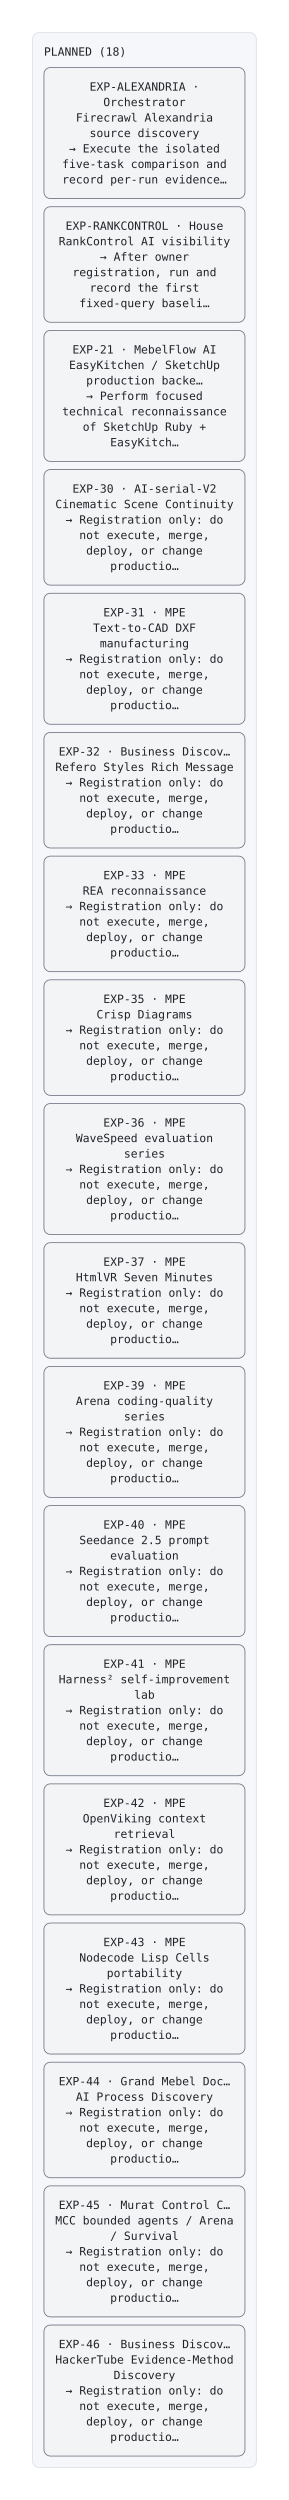
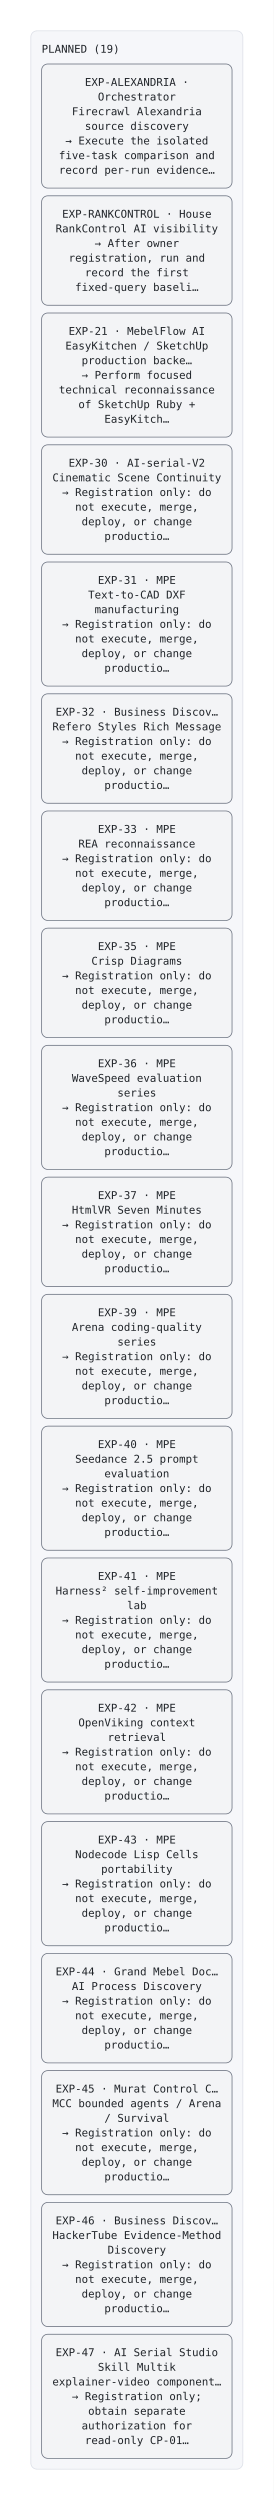
- <svg xmlns="http://www.w3.org/2000/svg" width="355" height="3072" viewBox="0 0 355 3072" font-family="'DejaVu Sans Mono', 'Menlo', 'Consolas', 'Liberation Mono', 'Courier New', monospace" font-size="14px">
+ <svg xmlns="http://www.w3.org/2000/svg" width="355" height="3243" viewBox="0 0 355 3243" font-family="'DejaVu Sans Mono', 'Menlo', 'Consolas', 'Liberation Mono', 'Courier New', monospace" font-size="14px">
  <defs>
  </defs>
-   <rect x="0" y="0" width="355" height="3072" fill="#ffffff" />
-   <path d="M48 40 H307 a8 8 0 0 1 8 8 V3024 a8 8 0 0 1 -8 8 H48 a8 8 0 0 1 -8 -8 V48 a8 8 0 0 1 8 -8 Z" fill="#f6f7fa" stroke="#dcdfe7" />
-   <text x="54" y="68.4" fill="#1f2328" text-anchor="start">PLANNED (18)</text>
+   <rect x="0" y="0" width="355" height="3243" fill="#ffffff" />
+   <path d="M48 40 H307 a8 8 0 0 1 8 8 V3195 a8 8 0 0 1 -8 8 H48 a8 8 0 0 1 -8 -8 V48 a8 8 0 0 1 8 -8 Z" fill="#f6f7fa" stroke="#dcdfe7" />
+   <text x="54" y="68.4" fill="#1f2328" text-anchor="start">PLANNED (19)</text>
  <path d="M62 83 H293 a8 8 0 0 1 8 8 V236 a8 8 0 0 1 -8 8 H62 a8 8 0 0 1 -8 -8 V91 a8 8 0 0 1 8 -8 Z" fill="#f3f4f6" stroke="#6b7280" />
  <text x="177.5" y="111.4" fill="#1f2328" text-anchor="middle">EXP-ALEXANDRIA ·</text>
  <text x="177.5" y="130.4" fill="#1f2328" text-anchor="middle">Orchestrator</text>
  <text x="177.5" y="149.4" fill="#1f2328" text-anchor="middle">Firecrawl Alexandria</text>
  <text x="177.5" y="168.4" fill="#1f2328" text-anchor="middle">source discovery</text>
  <text x="177.5" y="187.4" fill="#1f2328" text-anchor="middle">→ Execute the isolated</text>
  <text x="177.5" y="206.4" fill="#1f2328" text-anchor="middle">five-task comparison and</text>
  <text x="177.5" y="225.4" fill="#1f2328" text-anchor="middle">record per-run evidence…</text>
  <path d="M62 254 H293 a8 8 0 0 1 8 8 V388 a8 8 0 0 1 -8 8 H62 a8 8 0 0 1 -8 -8 V262 a8 8 0 0 1 8 -8 Z" fill="#f3f4f6" stroke="#6b7280" />
  <text x="177.5" y="282.4" fill="#1f2328" text-anchor="middle">EXP-RANKCONTROL · House</text>
  <text x="177.5" y="301.4" fill="#1f2328" text-anchor="middle">RankControl AI visibility</text>
  <text x="177.5" y="320.4" fill="#1f2328" text-anchor="middle">→ After owner</text>
  <text x="177.5" y="339.4" fill="#1f2328" text-anchor="middle">registration, run and</text>
  <text x="177.5" y="358.4" fill="#1f2328" text-anchor="middle">record the first</text>
  <text x="177.5" y="377.4" fill="#1f2328" text-anchor="middle">fixed-query baseli…</text>
  <path d="M62 406 H293 a8 8 0 0 1 8 8 V559 a8 8 0 0 1 -8 8 H62 a8 8 0 0 1 -8 -8 V414 a8 8 0 0 1 8 -8 Z" fill="#f3f4f6" stroke="#6b7280" />
  <text x="177.5" y="434.4" fill="#1f2328" text-anchor="middle">EXP-21 · MebelFlow AI</text>
  <text x="177.5" y="453.4" fill="#1f2328" text-anchor="middle">EasyKitchen / SketchUp</text>
  <text x="177.5" y="472.4" fill="#1f2328" text-anchor="middle">production backe…</text>
  <text x="177.5" y="491.4" fill="#1f2328" text-anchor="middle">→ Perform focused</text>
  <text x="177.5" y="510.4" fill="#1f2328" text-anchor="middle">technical reconnaissance</text>
  <text x="177.5" y="529.4" fill="#1f2328" text-anchor="middle">of SketchUp Ruby +</text>
  <text x="177.5" y="548.4" fill="#1f2328" text-anchor="middle">EasyKitch…</text>
  <path d="M62 577 H293 a8 8 0 0 1 8 8 V711 a8 8 0 0 1 -8 8 H62 a8 8 0 0 1 -8 -8 V585 a8 8 0 0 1 8 -8 Z" fill="#f3f4f6" stroke="#6b7280" />
  <text x="177.5" y="605.4" fill="#1f2328" text-anchor="middle">EXP-30 · AI-serial-V2</text>
  <text x="177.5" y="624.4" fill="#1f2328" text-anchor="middle">Cinematic Scene Continuity</text>
  <text x="177.5" y="643.4" fill="#1f2328" text-anchor="middle">→ Registration only: do</text>
  <text x="177.5" y="662.4" fill="#1f2328" text-anchor="middle">not execute, merge,</text>
  <text x="177.5" y="681.4" fill="#1f2328" text-anchor="middle">deploy, or change</text>
  <text x="177.5" y="700.4" fill="#1f2328" text-anchor="middle">productio…</text>
  <path d="M62 729 H293 a8 8 0 0 1 8 8 V882 a8 8 0 0 1 -8 8 H62 a8 8 0 0 1 -8 -8 V737 a8 8 0 0 1 8 -8 Z" fill="#f3f4f6" stroke="#6b7280" />
  <text x="177.5" y="757.4" fill="#1f2328" text-anchor="middle">EXP-31 · MPE</text>
  <text x="177.5" y="776.4" fill="#1f2328" text-anchor="middle">Text-to-CAD DXF</text>
  <text x="177.5" y="795.4" fill="#1f2328" text-anchor="middle">manufacturing</text>
  <text x="177.5" y="814.4" fill="#1f2328" text-anchor="middle">→ Registration only: do</text>
  <text x="177.5" y="833.4" fill="#1f2328" text-anchor="middle">not execute, merge,</text>
  <text x="177.5" y="852.4" fill="#1f2328" text-anchor="middle">deploy, or change</text>
  <text x="177.5" y="871.4" fill="#1f2328" text-anchor="middle">productio…</text>
  <path d="M62 900 H293 a8 8 0 0 1 8 8 V1034 a8 8 0 0 1 -8 8 H62 a8 8 0 0 1 -8 -8 V908 a8 8 0 0 1 8 -8 Z" fill="#f3f4f6" stroke="#6b7280" />
  <text x="177.5" y="928.4" fill="#1f2328" text-anchor="middle">EXP-32 · Business Discov…</text>
  <text x="177.5" y="947.4" fill="#1f2328" text-anchor="middle">Refero Styles Rich Message</text>
  <text x="177.5" y="966.4" fill="#1f2328" text-anchor="middle">→ Registration only: do</text>
  <text x="177.5" y="985.4" fill="#1f2328" text-anchor="middle">not execute, merge,</text>
  <text x="177.5" y="1004.4" fill="#1f2328" text-anchor="middle">deploy, or change</text>
  <text x="177.5" y="1023.4" fill="#1f2328" text-anchor="middle">productio…</text>
  <path d="M62 1052 H293 a8 8 0 0 1 8 8 V1186 a8 8 0 0 1 -8 8 H62 a8 8 0 0 1 -8 -8 V1060 a8 8 0 0 1 8 -8 Z" fill="#f3f4f6" stroke="#6b7280" />
  <text x="177.5" y="1080.4" fill="#1f2328" text-anchor="middle">EXP-33 · MPE</text>
  <text x="177.5" y="1099.4" fill="#1f2328" text-anchor="middle">REA reconnaissance</text>
  <text x="177.5" y="1118.4" fill="#1f2328" text-anchor="middle">→ Registration only: do</text>
  <text x="177.5" y="1137.4" fill="#1f2328" text-anchor="middle">not execute, merge,</text>
  <text x="177.5" y="1156.4" fill="#1f2328" text-anchor="middle">deploy, or change</text>
  <text x="177.5" y="1175.4" fill="#1f2328" text-anchor="middle">productio…</text>
  <path d="M62 1204 H293 a8 8 0 0 1 8 8 V1338 a8 8 0 0 1 -8 8 H62 a8 8 0 0 1 -8 -8 V1212 a8 8 0 0 1 8 -8 Z" fill="#f3f4f6" stroke="#6b7280" />
  <text x="177.5" y="1232.4" fill="#1f2328" text-anchor="middle">EXP-35 · MPE</text>
  <text x="177.5" y="1251.4" fill="#1f2328" text-anchor="middle">Crisp Diagrams</text>
  <text x="177.5" y="1270.4" fill="#1f2328" text-anchor="middle">→ Registration only: do</text>
  <text x="177.5" y="1289.4" fill="#1f2328" text-anchor="middle">not execute, merge,</text>
  <text x="177.5" y="1308.4" fill="#1f2328" text-anchor="middle">deploy, or change</text>
  <text x="177.5" y="1327.4" fill="#1f2328" text-anchor="middle">productio…</text>
  <path d="M62 1356 H293 a8 8 0 0 1 8 8 V1509 a8 8 0 0 1 -8 8 H62 a8 8 0 0 1 -8 -8 V1364 a8 8 0 0 1 8 -8 Z" fill="#f3f4f6" stroke="#6b7280" />
  <text x="177.5" y="1384.4" fill="#1f2328" text-anchor="middle">EXP-36 · MPE</text>
  <text x="177.5" y="1403.4" fill="#1f2328" text-anchor="middle">WaveSpeed evaluation</text>
  <text x="177.5" y="1422.4" fill="#1f2328" text-anchor="middle">series</text>
  <text x="177.5" y="1441.4" fill="#1f2328" text-anchor="middle">→ Registration only: do</text>
  <text x="177.5" y="1460.4" fill="#1f2328" text-anchor="middle">not execute, merge,</text>
  <text x="177.5" y="1479.4" fill="#1f2328" text-anchor="middle">deploy, or change</text>
  <text x="177.5" y="1498.4" fill="#1f2328" text-anchor="middle">productio…</text>
  <path d="M62 1527 H293 a8 8 0 0 1 8 8 V1661 a8 8 0 0 1 -8 8 H62 a8 8 0 0 1 -8 -8 V1535 a8 8 0 0 1 8 -8 Z" fill="#f3f4f6" stroke="#6b7280" />
  <text x="177.5" y="1555.4" fill="#1f2328" text-anchor="middle">EXP-37 · MPE</text>
  <text x="177.5" y="1574.4" fill="#1f2328" text-anchor="middle">HtmlVR Seven Minutes</text>
  <text x="177.5" y="1593.4" fill="#1f2328" text-anchor="middle">→ Registration only: do</text>
  <text x="177.5" y="1612.4" fill="#1f2328" text-anchor="middle">not execute, merge,</text>
  <text x="177.5" y="1631.4" fill="#1f2328" text-anchor="middle">deploy, or change</text>
  <text x="177.5" y="1650.4" fill="#1f2328" text-anchor="middle">productio…</text>
  <path d="M62 1679 H293 a8 8 0 0 1 8 8 V1832 a8 8 0 0 1 -8 8 H62 a8 8 0 0 1 -8 -8 V1687 a8 8 0 0 1 8 -8 Z" fill="#f3f4f6" stroke="#6b7280" />
  <text x="177.5" y="1707.4" fill="#1f2328" text-anchor="middle">EXP-39 · MPE</text>
  <text x="177.5" y="1726.4" fill="#1f2328" text-anchor="middle">Arena coding-quality</text>
  <text x="177.5" y="1745.4" fill="#1f2328" text-anchor="middle">series</text>
  <text x="177.5" y="1764.4" fill="#1f2328" text-anchor="middle">→ Registration only: do</text>
  <text x="177.5" y="1783.4" fill="#1f2328" text-anchor="middle">not execute, merge,</text>
  <text x="177.5" y="1802.4" fill="#1f2328" text-anchor="middle">deploy, or change</text>
  <text x="177.5" y="1821.4" fill="#1f2328" text-anchor="middle">productio…</text>
  <path d="M62 1850 H293 a8 8 0 0 1 8 8 V2003 a8 8 0 0 1 -8 8 H62 a8 8 0 0 1 -8 -8 V1858 a8 8 0 0 1 8 -8 Z" fill="#f3f4f6" stroke="#6b7280" />
  <text x="177.5" y="1878.4" fill="#1f2328" text-anchor="middle">EXP-40 · MPE</text>
  <text x="177.5" y="1897.4" fill="#1f2328" text-anchor="middle">Seedance 2.5 prompt</text>
  <text x="177.5" y="1916.4" fill="#1f2328" text-anchor="middle">evaluation</text>
  <text x="177.5" y="1935.4" fill="#1f2328" text-anchor="middle">→ Registration only: do</text>
  <text x="177.5" y="1954.4" fill="#1f2328" text-anchor="middle">not execute, merge,</text>
  <text x="177.5" y="1973.4" fill="#1f2328" text-anchor="middle">deploy, or change</text>
  <text x="177.5" y="1992.4" fill="#1f2328" text-anchor="middle">productio…</text>
  <path d="M62 2021 H293 a8 8 0 0 1 8 8 V2174 a8 8 0 0 1 -8 8 H62 a8 8 0 0 1 -8 -8 V2029 a8 8 0 0 1 8 -8 Z" fill="#f3f4f6" stroke="#6b7280" />
  <text x="177.5" y="2049.4" fill="#1f2328" text-anchor="middle">EXP-41 · MPE</text>
  <text x="177.5" y="2068.4" fill="#1f2328" text-anchor="middle">Harness² self-improvement</text>
  <text x="177.5" y="2087.4" fill="#1f2328" text-anchor="middle">lab</text>
  <text x="177.5" y="2106.4" fill="#1f2328" text-anchor="middle">→ Registration only: do</text>
  <text x="177.5" y="2125.4" fill="#1f2328" text-anchor="middle">not execute, merge,</text>
  <text x="177.5" y="2144.4" fill="#1f2328" text-anchor="middle">deploy, or change</text>
  <text x="177.5" y="2163.4" fill="#1f2328" text-anchor="middle">productio…</text>
  <path d="M62 2192 H293 a8 8 0 0 1 8 8 V2345 a8 8 0 0 1 -8 8 H62 a8 8 0 0 1 -8 -8 V2200 a8 8 0 0 1 8 -8 Z" fill="#f3f4f6" stroke="#6b7280" />
  <text x="177.5" y="2220.4" fill="#1f2328" text-anchor="middle">EXP-42 · MPE</text>
  <text x="177.5" y="2239.4" fill="#1f2328" text-anchor="middle">OpenViking context</text>
  <text x="177.5" y="2258.4" fill="#1f2328" text-anchor="middle">retrieval</text>
  <text x="177.5" y="2277.4" fill="#1f2328" text-anchor="middle">→ Registration only: do</text>
  <text x="177.5" y="2296.4" fill="#1f2328" text-anchor="middle">not execute, merge,</text>
  <text x="177.5" y="2315.4" fill="#1f2328" text-anchor="middle">deploy, or change</text>
  <text x="177.5" y="2334.4" fill="#1f2328" text-anchor="middle">productio…</text>
  <path d="M62 2363 H293 a8 8 0 0 1 8 8 V2516 a8 8 0 0 1 -8 8 H62 a8 8 0 0 1 -8 -8 V2371 a8 8 0 0 1 8 -8 Z" fill="#f3f4f6" stroke="#6b7280" />
  <text x="177.5" y="2391.4" fill="#1f2328" text-anchor="middle">EXP-43 · MPE</text>
  <text x="177.5" y="2410.4" fill="#1f2328" text-anchor="middle">Nodecode Lisp Cells</text>
  <text x="177.5" y="2429.4" fill="#1f2328" text-anchor="middle">portability</text>
  <text x="177.5" y="2448.4" fill="#1f2328" text-anchor="middle">→ Registration only: do</text>
  <text x="177.5" y="2467.4" fill="#1f2328" text-anchor="middle">not execute, merge,</text>
  <text x="177.5" y="2486.4" fill="#1f2328" text-anchor="middle">deploy, or change</text>
  <text x="177.5" y="2505.4" fill="#1f2328" text-anchor="middle">productio…</text>
  <path d="M62 2534 H293 a8 8 0 0 1 8 8 V2668 a8 8 0 0 1 -8 8 H62 a8 8 0 0 1 -8 -8 V2542 a8 8 0 0 1 8 -8 Z" fill="#f3f4f6" stroke="#6b7280" />
  <text x="177.5" y="2562.4" fill="#1f2328" text-anchor="middle">EXP-44 · Grand Mebel Doc…</text>
  <text x="177.5" y="2581.4" fill="#1f2328" text-anchor="middle">AI Process Discovery</text>
  <text x="177.5" y="2600.4" fill="#1f2328" text-anchor="middle">→ Registration only: do</text>
  <text x="177.5" y="2619.4" fill="#1f2328" text-anchor="middle">not execute, merge,</text>
  <text x="177.5" y="2638.4" fill="#1f2328" text-anchor="middle">deploy, or change</text>
  <text x="177.5" y="2657.4" fill="#1f2328" text-anchor="middle">productio…</text>
  <path d="M62 2686 H293 a8 8 0 0 1 8 8 V2839 a8 8 0 0 1 -8 8 H62 a8 8 0 0 1 -8 -8 V2694 a8 8 0 0 1 8 -8 Z" fill="#f3f4f6" stroke="#6b7280" />
  <text x="177.5" y="2714.4" fill="#1f2328" text-anchor="middle">EXP-45 · Murat Control C…</text>
  <text x="177.5" y="2733.4" fill="#1f2328" text-anchor="middle">MCC bounded agents / Arena</text>
  <text x="177.5" y="2752.4" fill="#1f2328" text-anchor="middle">/ Survival</text>
  <text x="177.5" y="2771.4" fill="#1f2328" text-anchor="middle">→ Registration only: do</text>
  <text x="177.5" y="2790.4" fill="#1f2328" text-anchor="middle">not execute, merge,</text>
  <text x="177.5" y="2809.4" fill="#1f2328" text-anchor="middle">deploy, or change</text>
  <text x="177.5" y="2828.4" fill="#1f2328" text-anchor="middle">productio…</text>
  <path d="M62 2857 H293 a8 8 0 0 1 8 8 V3010 a8 8 0 0 1 -8 8 H62 a8 8 0 0 1 -8 -8 V2865 a8 8 0 0 1 8 -8 Z" fill="#f3f4f6" stroke="#6b7280" />
  <text x="177.5" y="2885.4" fill="#1f2328" text-anchor="middle">EXP-46 · Business Discov…</text>
  <text x="177.5" y="2904.4" fill="#1f2328" text-anchor="middle">HackerTube Evidence-Method</text>
  <text x="177.5" y="2923.4" fill="#1f2328" text-anchor="middle">Discovery</text>
  <text x="177.5" y="2942.4" fill="#1f2328" text-anchor="middle">→ Registration only: do</text>
  <text x="177.5" y="2961.4" fill="#1f2328" text-anchor="middle">not execute, merge,</text>
  <text x="177.5" y="2980.4" fill="#1f2328" text-anchor="middle">deploy, or change</text>
  <text x="177.5" y="2999.4" fill="#1f2328" text-anchor="middle">productio…</text>
+   <path d="M62 3028 H293 a8 8 0 0 1 8 8 V3181 a8 8 0 0 1 -8 8 H62 a8 8 0 0 1 -8 -8 V3036 a8 8 0 0 1 8 -8 Z" fill="#f3f4f6" stroke="#6b7280" />
+   <text x="177.5" y="3056.4" fill="#1f2328" text-anchor="middle">EXP-47 · AI Serial Studio</text>
+   <text x="177.5" y="3075.4" fill="#1f2328" text-anchor="middle">Skill Multik</text>
+   <text x="177.5" y="3094.4" fill="#1f2328" text-anchor="middle">explainer-video component…</text>
+   <text x="177.5" y="3113.4" fill="#1f2328" text-anchor="middle">→ Registration only;</text>
+   <text x="177.5" y="3132.4" fill="#1f2328" text-anchor="middle">obtain separate</text>
+   <text x="177.5" y="3151.4" fill="#1f2328" text-anchor="middle">authorization for</text>
+   <text x="177.5" y="3170.4" fill="#1f2328" text-anchor="middle">read-only CP-01…</text>
</svg>
